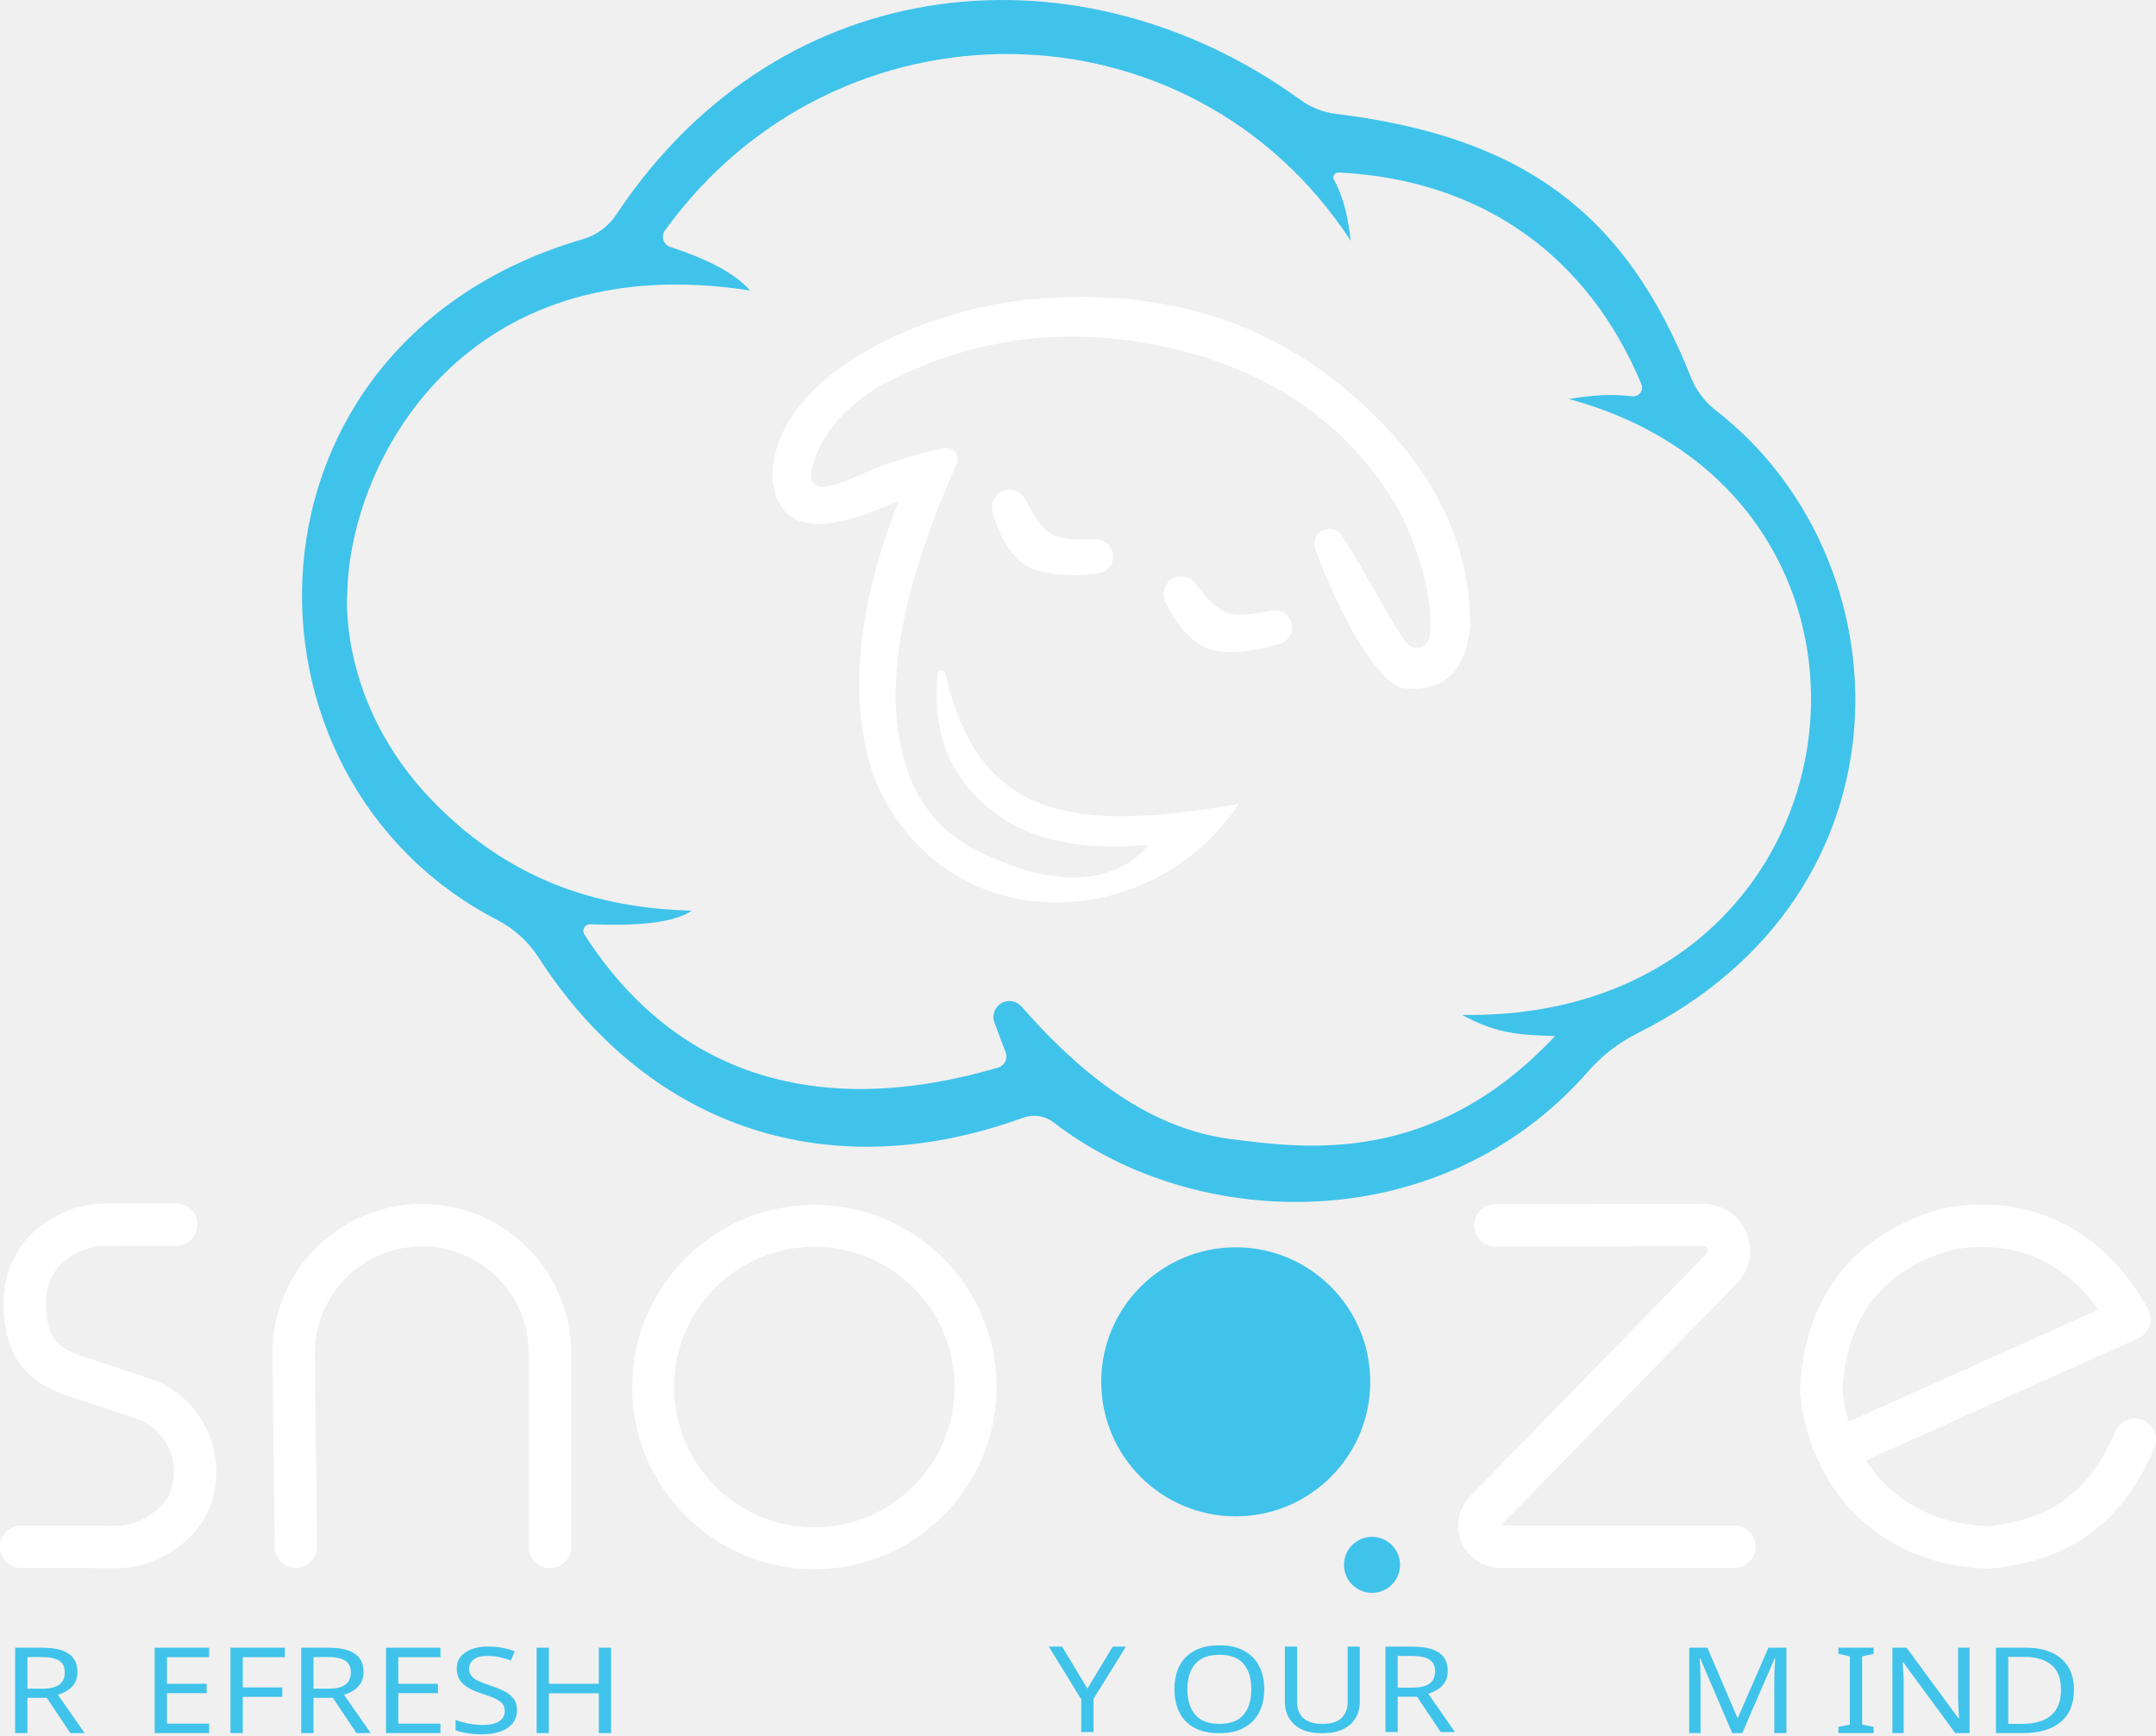
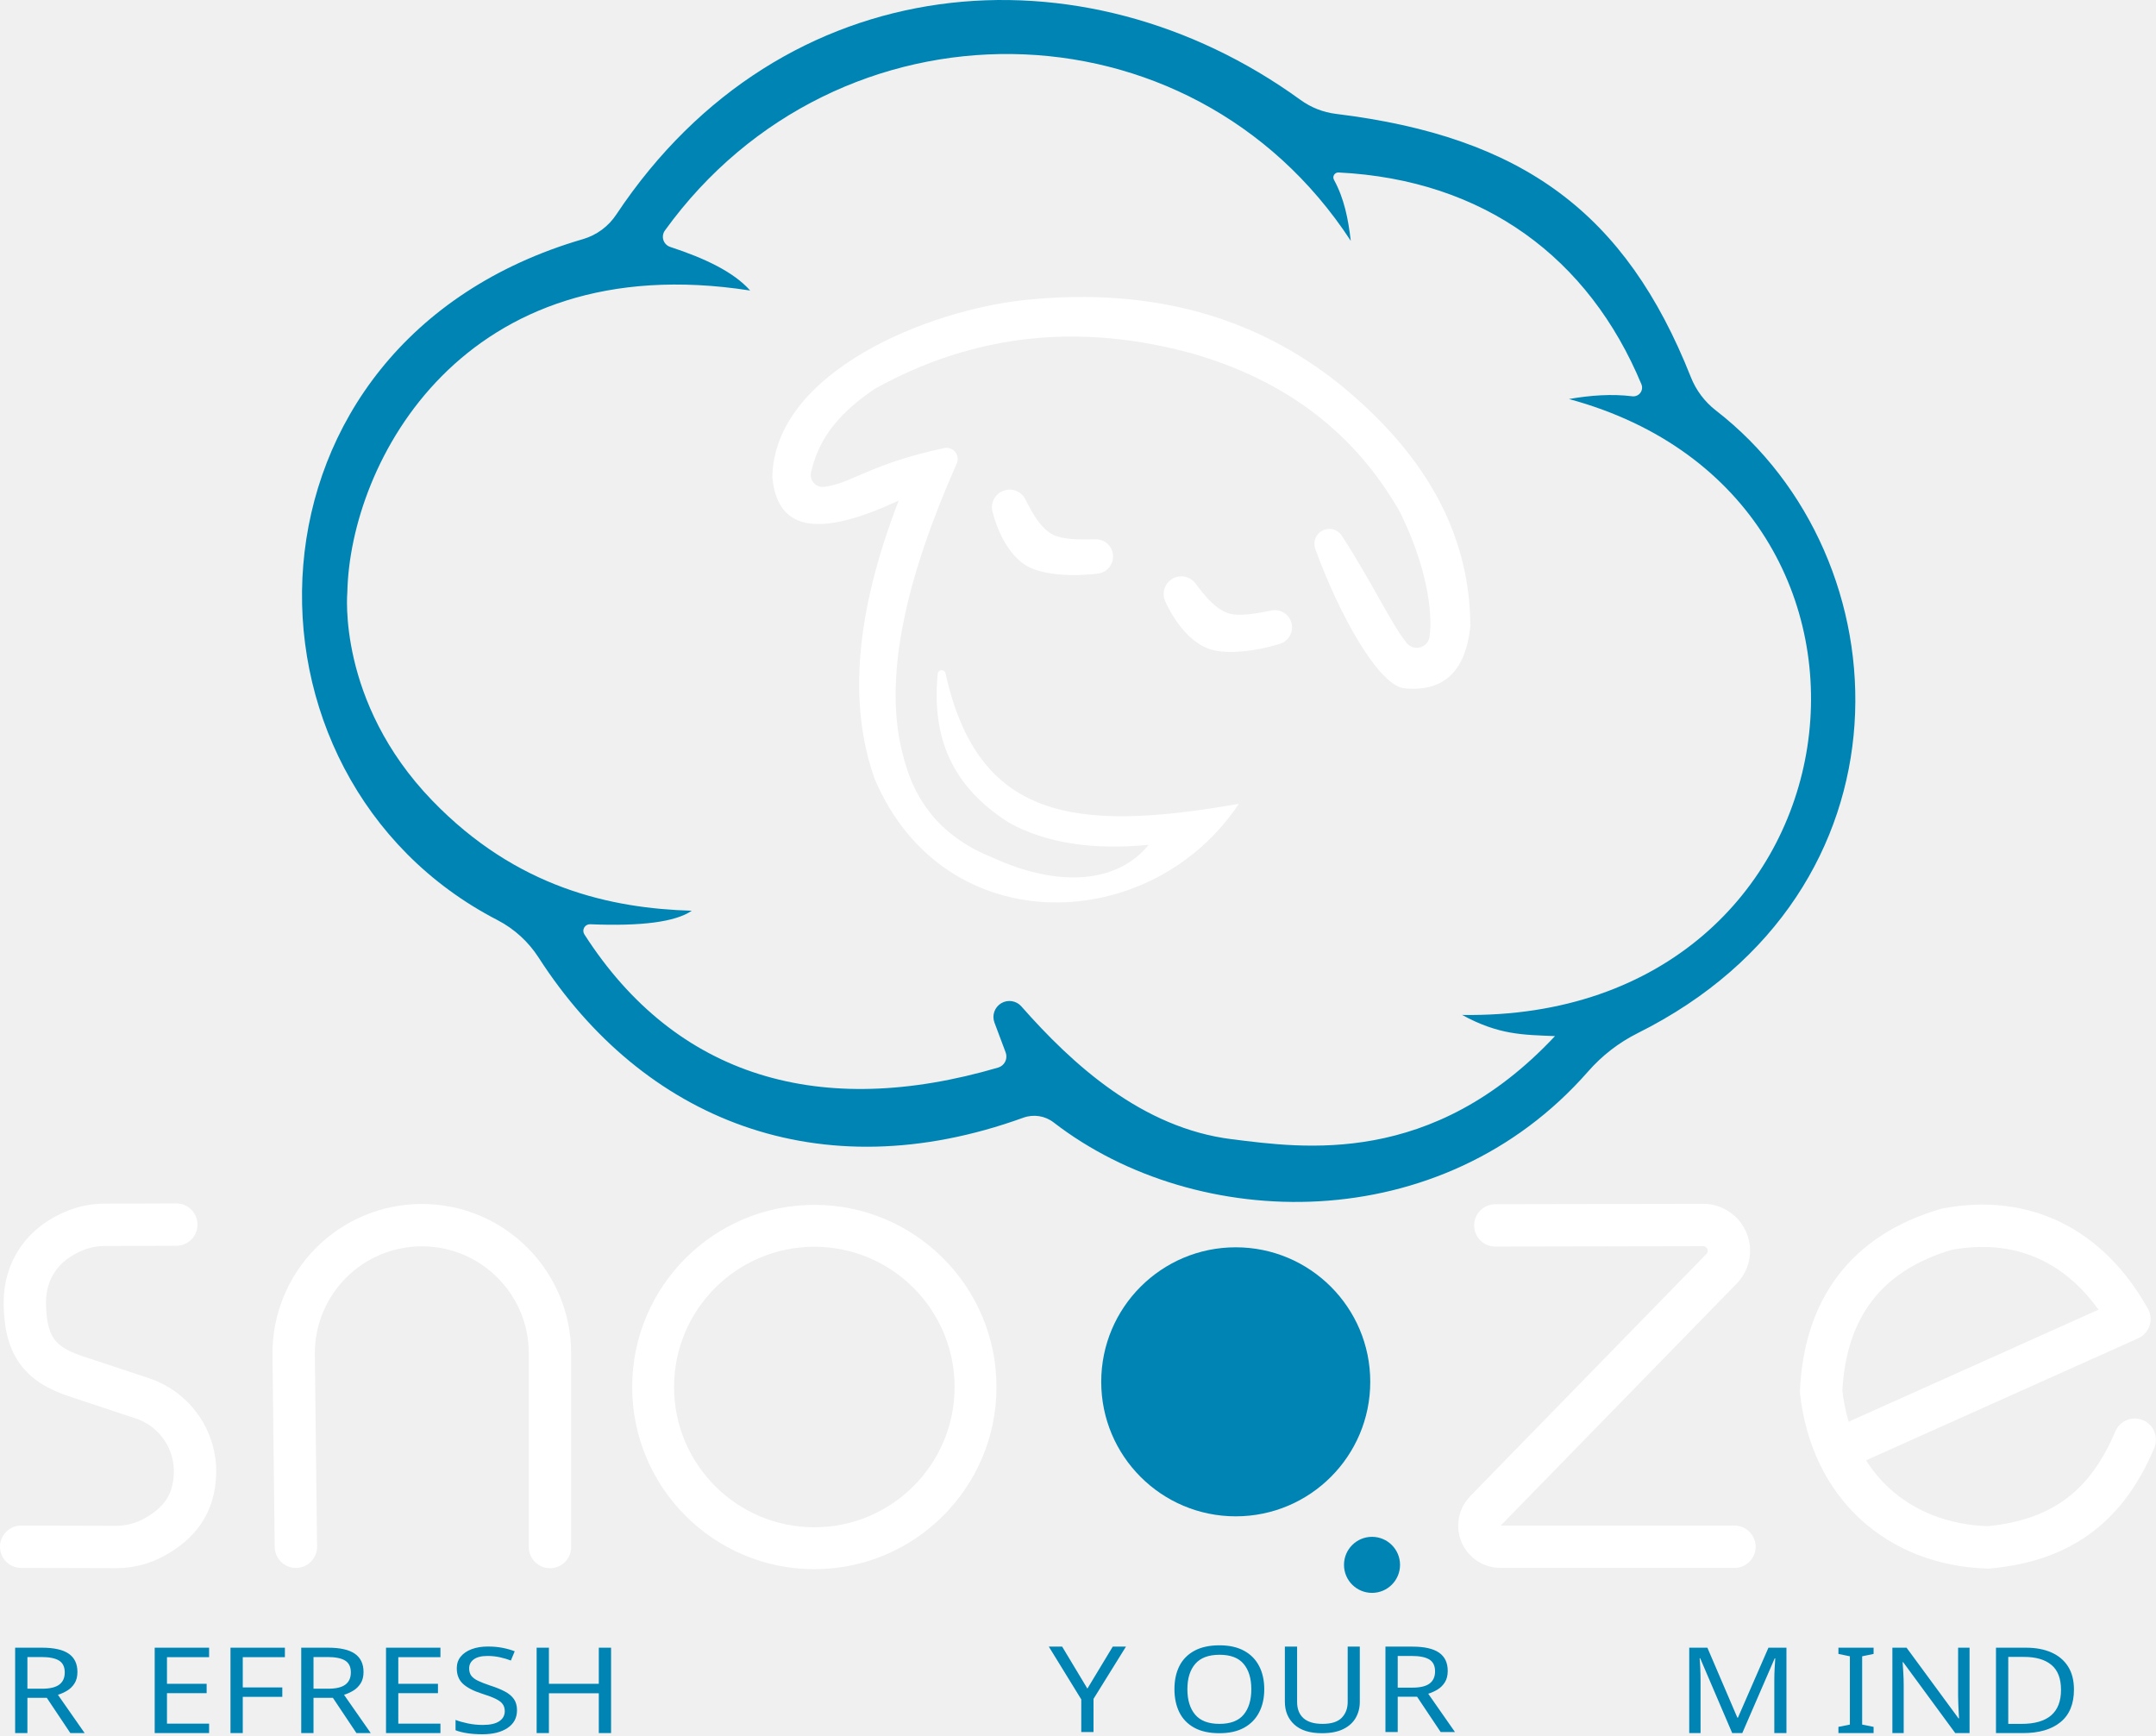
<svg xmlns="http://www.w3.org/2000/svg" width="100%" height="100%" viewBox="0 0 1154 929" version="1.1" xml:space="preserve" style="fill-rule:evenodd;clip-rule:evenodd;stroke-linejoin:round;stroke-miterlimit:1.414;">
  <g transform="matrix(1.14,0,0,1,-843.04,-352.363)">
-     <text x="740.412px" y="1280px" style="font-family:'Bahnschrift', sans-serif;font-size:64px;fill:rgb(64,195,234);stroke:rgb(64,195,234);stroke-width:0px;">R<tspan x="805.939px 867.997px 927.586px 993.113px 1055.17px 1118.38px " y="1280px 1280px 1280px 1280px 1280px 1280px ">EFRESH</tspan>
+     <text x="740.412px" y="1280px" style="font-family:'Bahnschrift', sans-serif;font-size:64px;fill:rgb(0,132,180);stroke:rgb(0,132,180);stroke-width:0px;">R<tspan x="805.939px 867.997px 927.586px 993.113px 1055.17px 1118.38px " y="1280px 1280px 1280px 1280px 1280px 1280px ">EFRESH</tspan>
    </text>
  </g>
  <g transform="matrix(1.14,0,0,1,-282.689,-352.934)">
-     <text x="740.412px" y="1280px" style="font-family:'Bahnschrift', sans-serif;font-size:64px;fill:rgb(64,195,234);stroke:rgb(64,195,234);stroke-width:0px;">Y<tspan x="795.49px 860.483px 926.1px " y="1280px 1280px 1280px ">OUR</tspan>
+     <text x="740.412px" y="1280px" style="font-family:'Bahnschrift', sans-serif;font-size:64px;fill:rgb(0,132,180);stroke:rgb(0,132,180);stroke-width:0px;">Y<tspan x="795.49px 860.483px 926.1px " y="1280px 1280px 1280px ">OUR</tspan>
    </text>
  </g>
  <g transform="matrix(1.14,0,0,1,53.0282,-352.363)">
-     <text x="740.412px" y="1280px" style="font-family:'Bahnschrift', sans-serif;font-size:64px;fill:rgb(64,195,234);stroke:rgb(64,195,234);stroke-width:0px;">M<tspan x="814.095px 855.528px 924.148px " y="1280px 1280px 1280px ">IND</tspan>
+     <text x="740.412px" y="1280px" style="font-family:'Bahnschrift', sans-serif;font-size:64px;fill:rgb(0,132,180);stroke:rgb(0,132,180);stroke-width:0px;">M<tspan x="814.095px 855.528px 924.148px " y="1280px 1280px 1280px ">IND</tspan>
    </text>
  </g>
  <g transform="matrix(1,0,0,1,-703.625,-294.101)">
    <path d="M1846.27,1064.71C1831.8,1099.03 1808.37,1118.64 1767.78,1122.36C1719.63,1120.88 1684.01,1089.28 1678.38,1038.92C1680.4,994.989 1702.01,964.833 1745.49,952.07C1787.1,944.166 1821.75,961.483 1843.4,1000.12L1697.89,1065.36" style="fill:none;stroke:white;stroke-width:22.67px;stroke-linecap:round;stroke-miterlimit:1.5;" />
  </g>
  <g transform="matrix(1,0,0,1,-703.625,-294.101)">
    <path d="M862,1122C862,1122 861.363,1067.09 860.807,1019.26C860.594,1000.91 867.747,983.231 880.666,970.188C893.585,957.145 911.192,949.823 929.55,949.861C929.551,949.861 929.552,949.861 929.554,949.861C967.378,949.938 998,980.622 998,1018.45C998,1066.47 998,1122.15 998,1122.15" style="fill:none;stroke:white;stroke-width:22.67px;stroke-linecap:round;stroke-miterlimit:1.5;" />
  </g>
  <g transform="matrix(1.1051,0,0,1.1051,-823.747,-429.463)">
-     <circle cx="1343.93" cy="1057.9" r="65.152" style="fill:rgb(64,195,234);" />
+     <circle cx="1343.93" cy="1057.9" r="65.152" style="fill:rgb(0,132,180);" />
  </g>
  <g transform="matrix(0.23023,0,0,0.23023,424.959,594.035)">
-     <circle cx="1343.93" cy="1057.9" r="65.152" style="fill:rgb(64,195,234);" />
+     <circle cx="1343.93" cy="1057.9" r="65.152" style="fill:rgb(0,132,180);" />
  </g>
  <g transform="matrix(1,0,0,1,-703.625,-294.101)">
    <path d="M1205.54,654.71C1205.63,653.681 1206.46,652.875 1207.5,652.809C1208.53,652.742 1209.46,653.434 1209.69,654.442C1227.02,732.52 1278.07,739.936 1366.71,724.344C1320.08,794.609 1209.33,799.14 1171.86,711.184C1157.34,670.484 1161.78,621.284 1184.65,562.033C1144.4,580.731 1119.92,580.109 1117.02,549.603C1117.88,493.112 1200.86,459.67 1253.38,454.556C1320.73,447.812 1376.01,463.933 1420.81,499.886C1464.49,535.51 1490.46,577.655 1490.63,629.297C1488.18,652.936 1476.84,664.499 1455.54,662.564C1441.37,661.276 1420.03,622.168 1407.62,587.9C1406.24,584.083 1407.93,579.834 1411.57,578.024C1415.21,576.215 1419.62,577.421 1421.83,580.827C1437.92,605.551 1448.41,628.404 1456.63,638.35C1458.34,640.405 1461.09,641.289 1463.68,640.622C1466.27,639.955 1468.24,637.856 1468.75,635.229C1470.82,621.158 1466.73,596.133 1452.98,568.247C1428.11,524.469 1390.3,497.34 1342.21,483.435C1282.46,466.956 1225.42,472.29 1171.49,502.445C1154.72,513.964 1142.28,526.859 1137.73,546.906C1137.26,548.941 1137.82,551.074 1139.22,552.623C1140.62,554.173 1142.68,554.944 1144.75,554.692C1159.46,552.912 1168.87,542.526 1208.99,533.938C1211.18,533.458 1213.47,534.254 1214.89,535.999C1216.31,537.743 1216.63,540.139 1215.72,542.195C1188.93,602.723 1175.24,658.22 1187.58,700.583C1193.78,724.189 1208.34,742.544 1235.1,753.224C1271.09,769.62 1302.05,766.53 1318.45,746.279C1288.54,749.222 1263.64,745.376 1243.88,734.58C1212.91,714.966 1202.25,688.716 1205.54,654.71Z" style="fill:white;" />
  </g>
  <g transform="matrix(1,0,0,1,-703.625,-294.101)">
    <path d="M1252.45,561.317C1250.25,557.033 1245.17,555.089 1240.67,556.8C1236.16,558.512 1233.66,563.332 1234.86,568.001C1238.31,581.208 1245.13,592.822 1254.11,597.493C1262.14,601.667 1276.72,602.913 1291.31,601.109C1296.19,600.51 1299.74,596.185 1299.37,591.283C1299,586.38 1294.85,582.629 1289.94,582.761C1280.59,583.02 1272.11,582.815 1267.27,580.311C1260.84,576.983 1256.53,569.483 1252.45,561.317Z" style="fill:white;" />
  </g>
  <g transform="matrix(0.984566,-0.175011,0.175011,0.984566,-691.513,-21.2414)">
    <path d="M1252.45,561.317C1250.25,557.033 1245.17,555.089 1240.67,556.8C1236.16,558.512 1233.66,563.332 1234.86,568.001C1238.31,581.208 1245.13,592.822 1254.11,597.493C1262.14,601.667 1276.72,602.913 1291.31,601.109C1296.19,600.51 1299.74,596.185 1299.37,591.283C1299,586.38 1294.85,582.629 1289.94,582.761C1280.59,583.02 1272.11,582.815 1267.27,580.311C1260.84,576.983 1256.53,569.483 1252.45,561.317Z" style="fill:white;" />
  </g>
  <g transform="matrix(1,0,0,1,-703.625,-294.101)">
-     <path d="M1033.5,408.927C1029.3,415.292 1022.98,419.959 1015.65,422.098C825.442,477.583 821.889,710.196 969.936,786.605C978.873,791.247 986.442,798.142 991.894,806.609C1047.66,893.222 1141.99,931.941 1251.34,892.362C1256.86,890.351 1263.02,891.323 1267.65,894.934C1344.18,954.023 1475.03,957.356 1553.68,867.594C1561.09,859.12 1570.07,852.17 1580.13,847.132C1731.71,771.565 1724.27,592.899 1622.01,513.767C1616.04,509.131 1611.43,502.979 1608.65,495.953C1573.83,408.029 1518.64,367.287 1418.74,355.06C1411.83,354.219 1405.26,351.621 1399.63,347.515C1283.39,263.225 1122.51,275.092 1033.5,408.927ZM1105.15,449.61C950.985,425.607 890.986,542.034 889.536,611.082C889.536,611.082 883.851,669.634 934.927,722.55C980.298,769.556 1030.83,780.302 1073.91,781.576C1065.13,787.626 1046.74,789.939 1019.51,788.808C1018.2,788.76 1016.97,789.442 1016.32,790.579C1015.67,791.715 1015.7,793.12 1016.41,794.225C1065.51,870.762 1142.84,893.383 1237.88,865.528C1239.52,865.043 1240.89,863.897 1241.65,862.365C1242.42,860.833 1242.51,859.053 1241.91,857.45C1240.4,853.418 1238.27,847.739 1235.9,841.419C1234.46,837.56 1235.98,833.219 1239.51,831.099C1243.04,828.979 1247.59,829.683 1250.31,832.774C1277.6,863.775 1314.94,897.928 1362.99,903.874C1400.91,908.567 1470.11,918.959 1535.93,848.683C1518.89,847.971 1505.87,848.115 1486.22,837.353C1704.68,840.656 1741.46,561.281 1543.4,507.681C1554.96,505.676 1566.3,504.863 1577.22,506.203C1578.88,506.437 1580.54,505.764 1581.57,504.44C1582.6,503.117 1582.84,501.343 1582.2,499.793C1554.09,432.23 1498.05,390.295 1420.07,386.421C1419.11,386.376 1418.2,386.855 1417.7,387.672C1417.19,388.489 1417.17,389.516 1417.64,390.353C1423.13,400.404 1425.27,411.294 1426.63,423.009C1340.69,291.502 1151.71,289.749 1059.5,417.5C1058.44,418.981 1058.15,420.878 1058.71,422.609C1059.28,424.34 1060.63,425.699 1062.37,426.268C1080.83,432.334 1096.31,439.616 1105.15,449.61Z" style="fill:rgb(64,195,234);" />
+     <path d="M1033.5,408.927C1029.3,415.292 1022.98,419.959 1015.65,422.098C825.442,477.583 821.889,710.196 969.936,786.605C978.873,791.247 986.442,798.142 991.894,806.609C1047.66,893.222 1141.99,931.941 1251.34,892.362C1256.86,890.351 1263.02,891.323 1267.65,894.934C1344.18,954.023 1475.03,957.356 1553.68,867.594C1561.09,859.12 1570.07,852.17 1580.13,847.132C1731.71,771.565 1724.27,592.899 1622.01,513.767C1616.04,509.131 1611.43,502.979 1608.65,495.953C1573.83,408.029 1518.64,367.287 1418.74,355.06C1411.83,354.219 1405.26,351.621 1399.63,347.515C1283.39,263.225 1122.51,275.092 1033.5,408.927ZM1105.15,449.61C950.985,425.607 890.986,542.034 889.536,611.082C889.536,611.082 883.851,669.634 934.927,722.55C980.298,769.556 1030.83,780.302 1073.91,781.576C1065.13,787.626 1046.74,789.939 1019.51,788.808C1018.2,788.76 1016.97,789.442 1016.32,790.579C1015.67,791.715 1015.7,793.12 1016.41,794.225C1065.51,870.762 1142.84,893.383 1237.88,865.528C1239.52,865.043 1240.89,863.897 1241.65,862.365C1242.42,860.833 1242.51,859.053 1241.91,857.45C1240.4,853.418 1238.27,847.739 1235.9,841.419C1234.46,837.56 1235.98,833.219 1239.51,831.099C1243.04,828.979 1247.59,829.683 1250.31,832.774C1277.6,863.775 1314.94,897.928 1362.99,903.874C1400.91,908.567 1470.11,918.959 1535.93,848.683C1518.89,847.971 1505.87,848.115 1486.22,837.353C1704.68,840.656 1741.46,561.281 1543.4,507.681C1554.96,505.676 1566.3,504.863 1577.22,506.203C1578.88,506.437 1580.54,505.764 1581.57,504.44C1582.6,503.117 1582.84,501.343 1582.2,499.793C1554.09,432.23 1498.05,390.295 1420.07,386.421C1419.11,386.376 1418.2,386.855 1417.7,387.672C1417.19,388.489 1417.17,389.516 1417.64,390.353C1423.13,400.404 1425.27,411.294 1426.63,423.009C1340.69,291.502 1151.71,289.749 1059.5,417.5C1058.44,418.981 1058.15,420.878 1058.71,422.609C1059.28,424.34 1060.63,425.699 1062.37,426.268C1080.83,432.334 1096.31,439.616 1105.15,449.61Z" style="fill:rgb(0,132,180);" />
  </g>
  <g transform="matrix(1,0,0,1,-703.625,-294.101)">
    <path d="M798,949.572C798,949.572 771.209,949.662 759.438,949.701C754.352,949.718 749.312,950.659 744.563,952.477C726.089,959.627 716.76,974.405 716.908,991.641C717.106,1014.6 725.105,1024.16 743.255,1030.44C743.255,1030.44 765.644,1037.86 779.829,1042.57C797.143,1048.31 808.61,1064.77 808.001,1083C808,1083 808,1083 808,1083C807.442,1099.7 799.209,1109.6 786.439,1116.75C780.13,1120.29 773.014,1122.14 765.779,1122.13C749.04,1122.09 714.958,1122 714.958,1122" style="fill:none;stroke:white;stroke-width:22.67px;stroke-linecap:round;stroke-miterlimit:1.5;" />
  </g>
  <g transform="matrix(1.10795,0,0,1.09551,-805.034,-387.067)">
    <path d="M1120,942C1168.57,942 1208,981.88 1208,1031C1208,1080.12 1168.57,1120 1120,1120C1071.43,1120 1032,1080.12 1032,1031C1032,981.88 1071.43,942 1120,942ZM1120,962.47C1157.4,962.47 1187.76,993.177 1187.76,1031C1187.76,1068.82 1157.4,1099.53 1120,1099.53C1082.6,1099.53 1052.24,1068.82 1052.24,1031C1052.24,993.177 1082.6,962.47 1120,962.47Z" style="fill:white;" />
  </g>
  <g transform="matrix(1,0,0,1,-703.625,-294.101)">
    <path d="M1504,950C1504,950 1572.7,949.866 1615.2,949.783C1620.75,949.772 1625.77,953.091 1627.93,958.204C1630.09,963.317 1628.98,969.228 1625.1,973.202C1591.53,1007.63 1529.59,1071.14 1498.63,1102.89C1495.48,1106.13 1494.56,1110.95 1496.32,1115.12C1498.08,1119.29 1502.17,1122 1506.69,1122C1550.3,1122 1632,1122 1632,1122" style="fill:none;stroke:white;stroke-width:22.67px;stroke-linecap:round;stroke-miterlimit:1.5;" />
  </g>
</svg>
